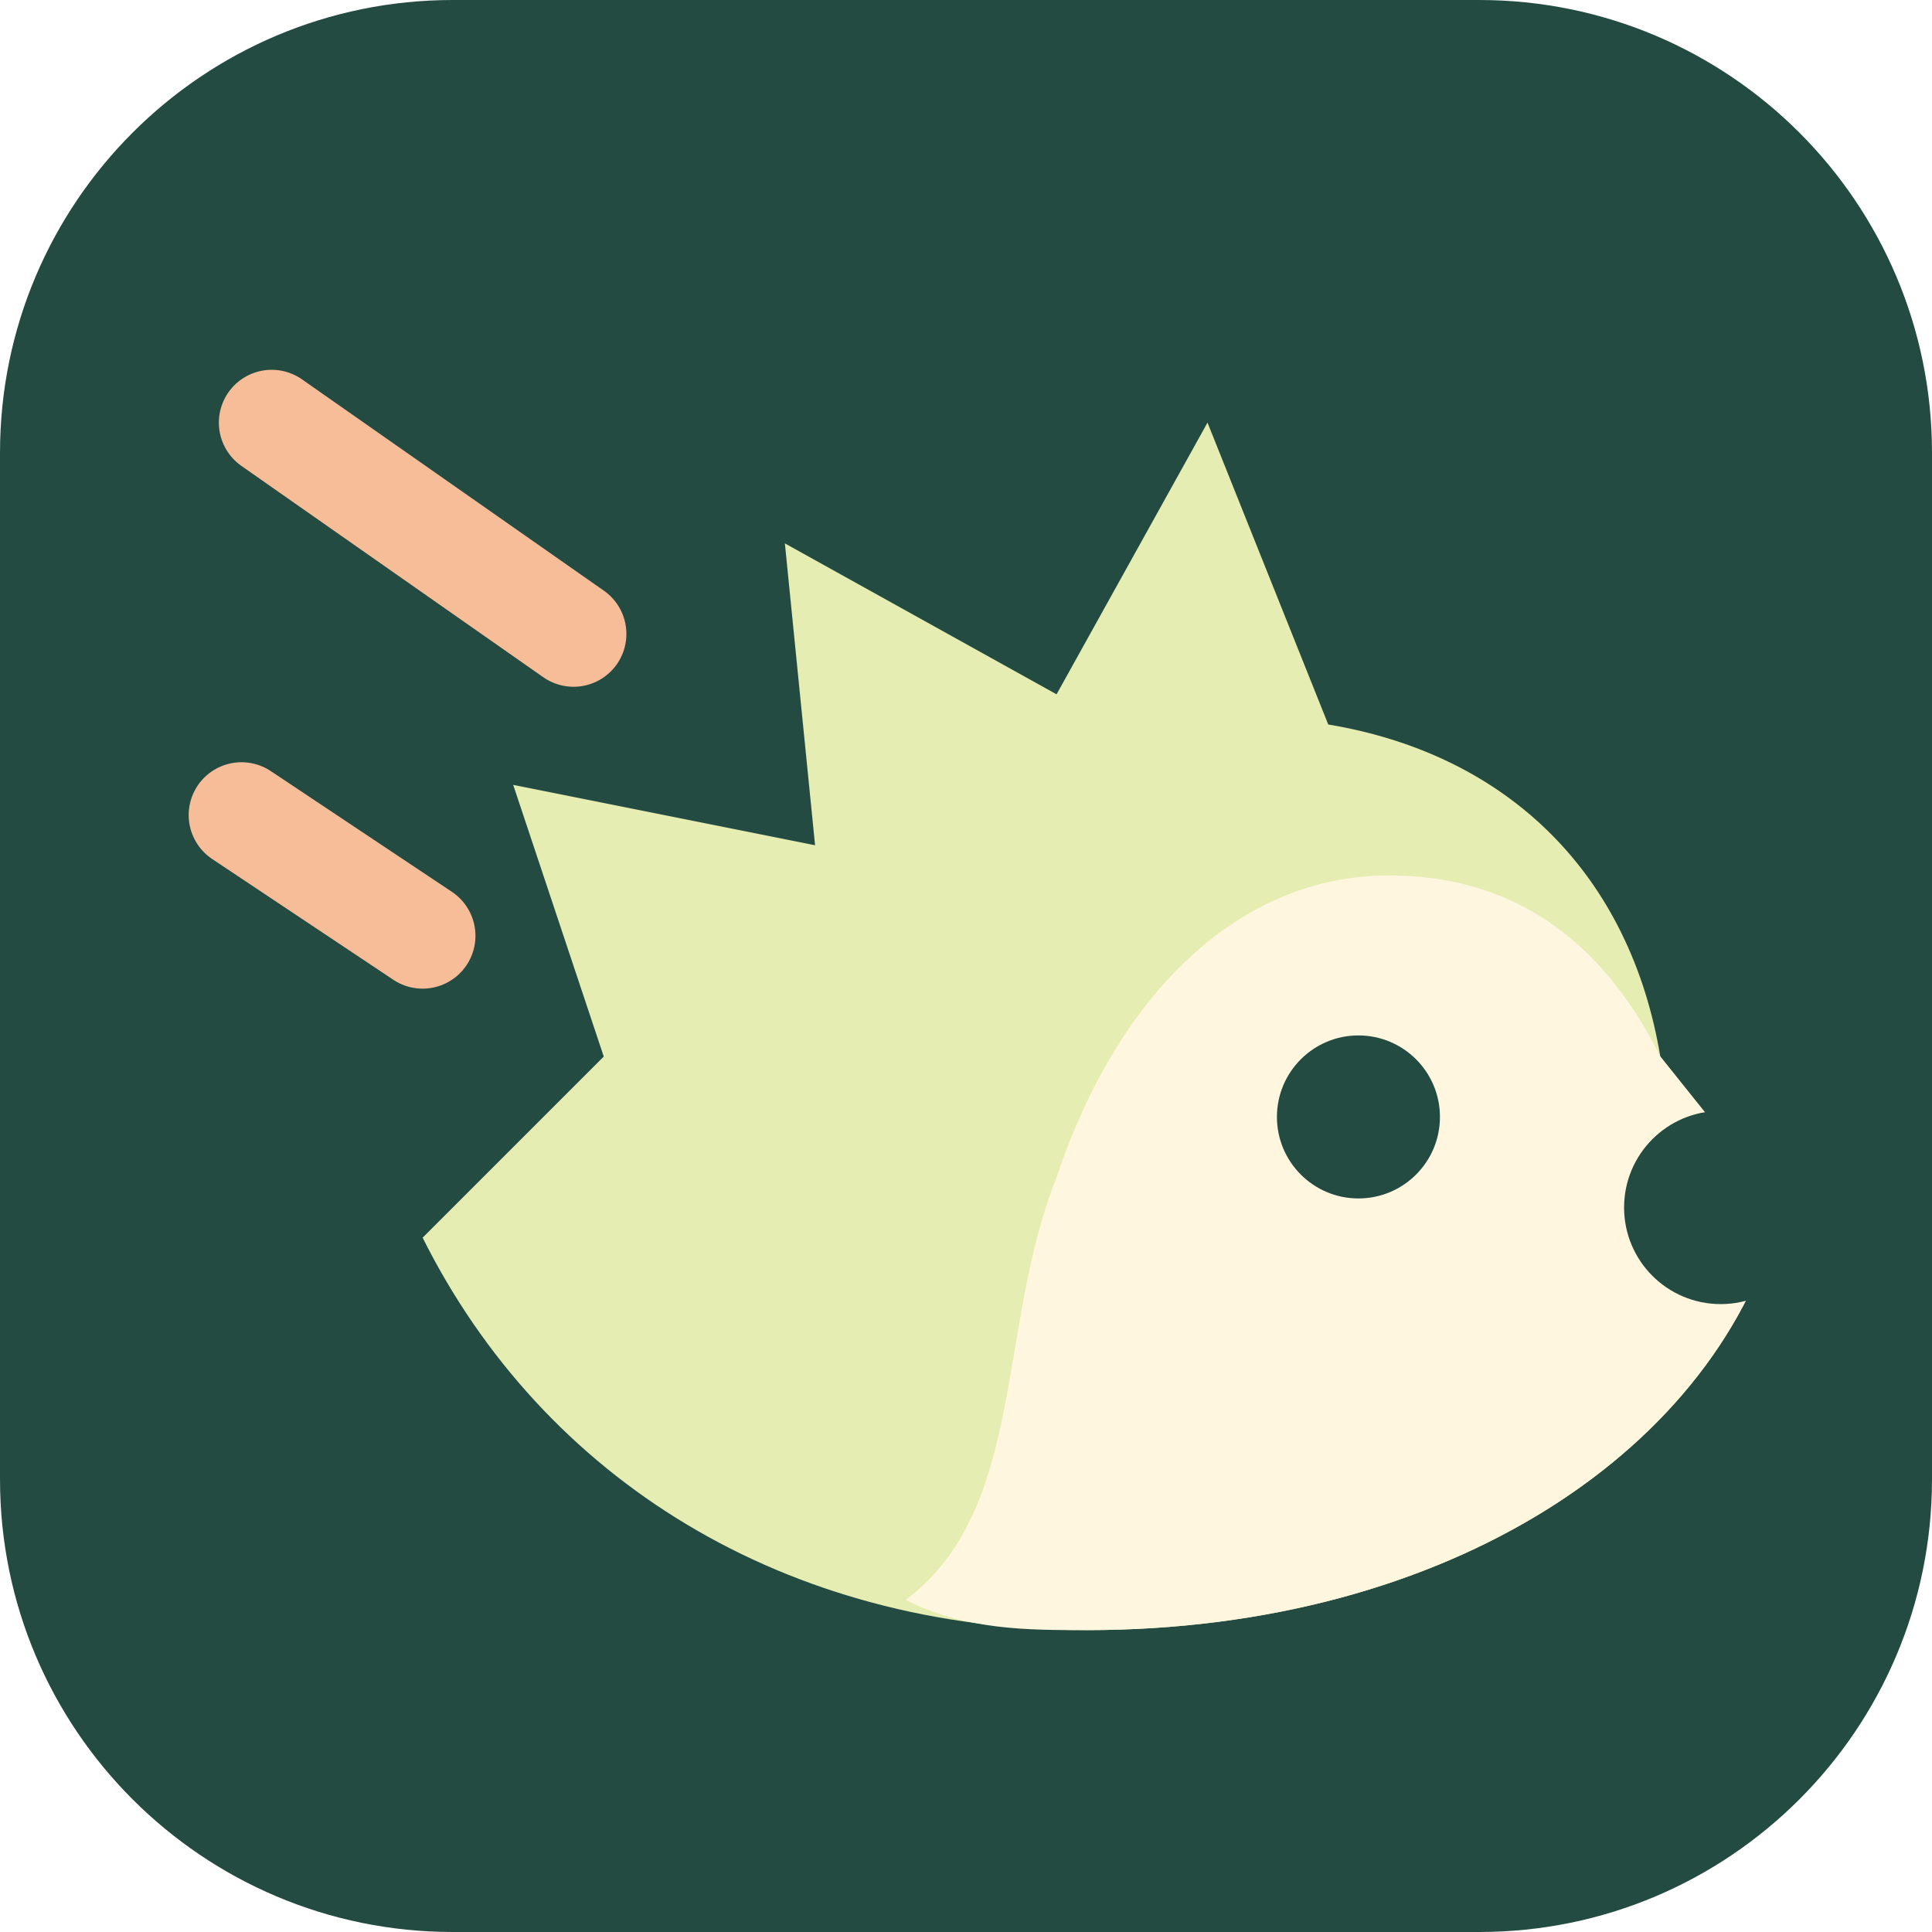
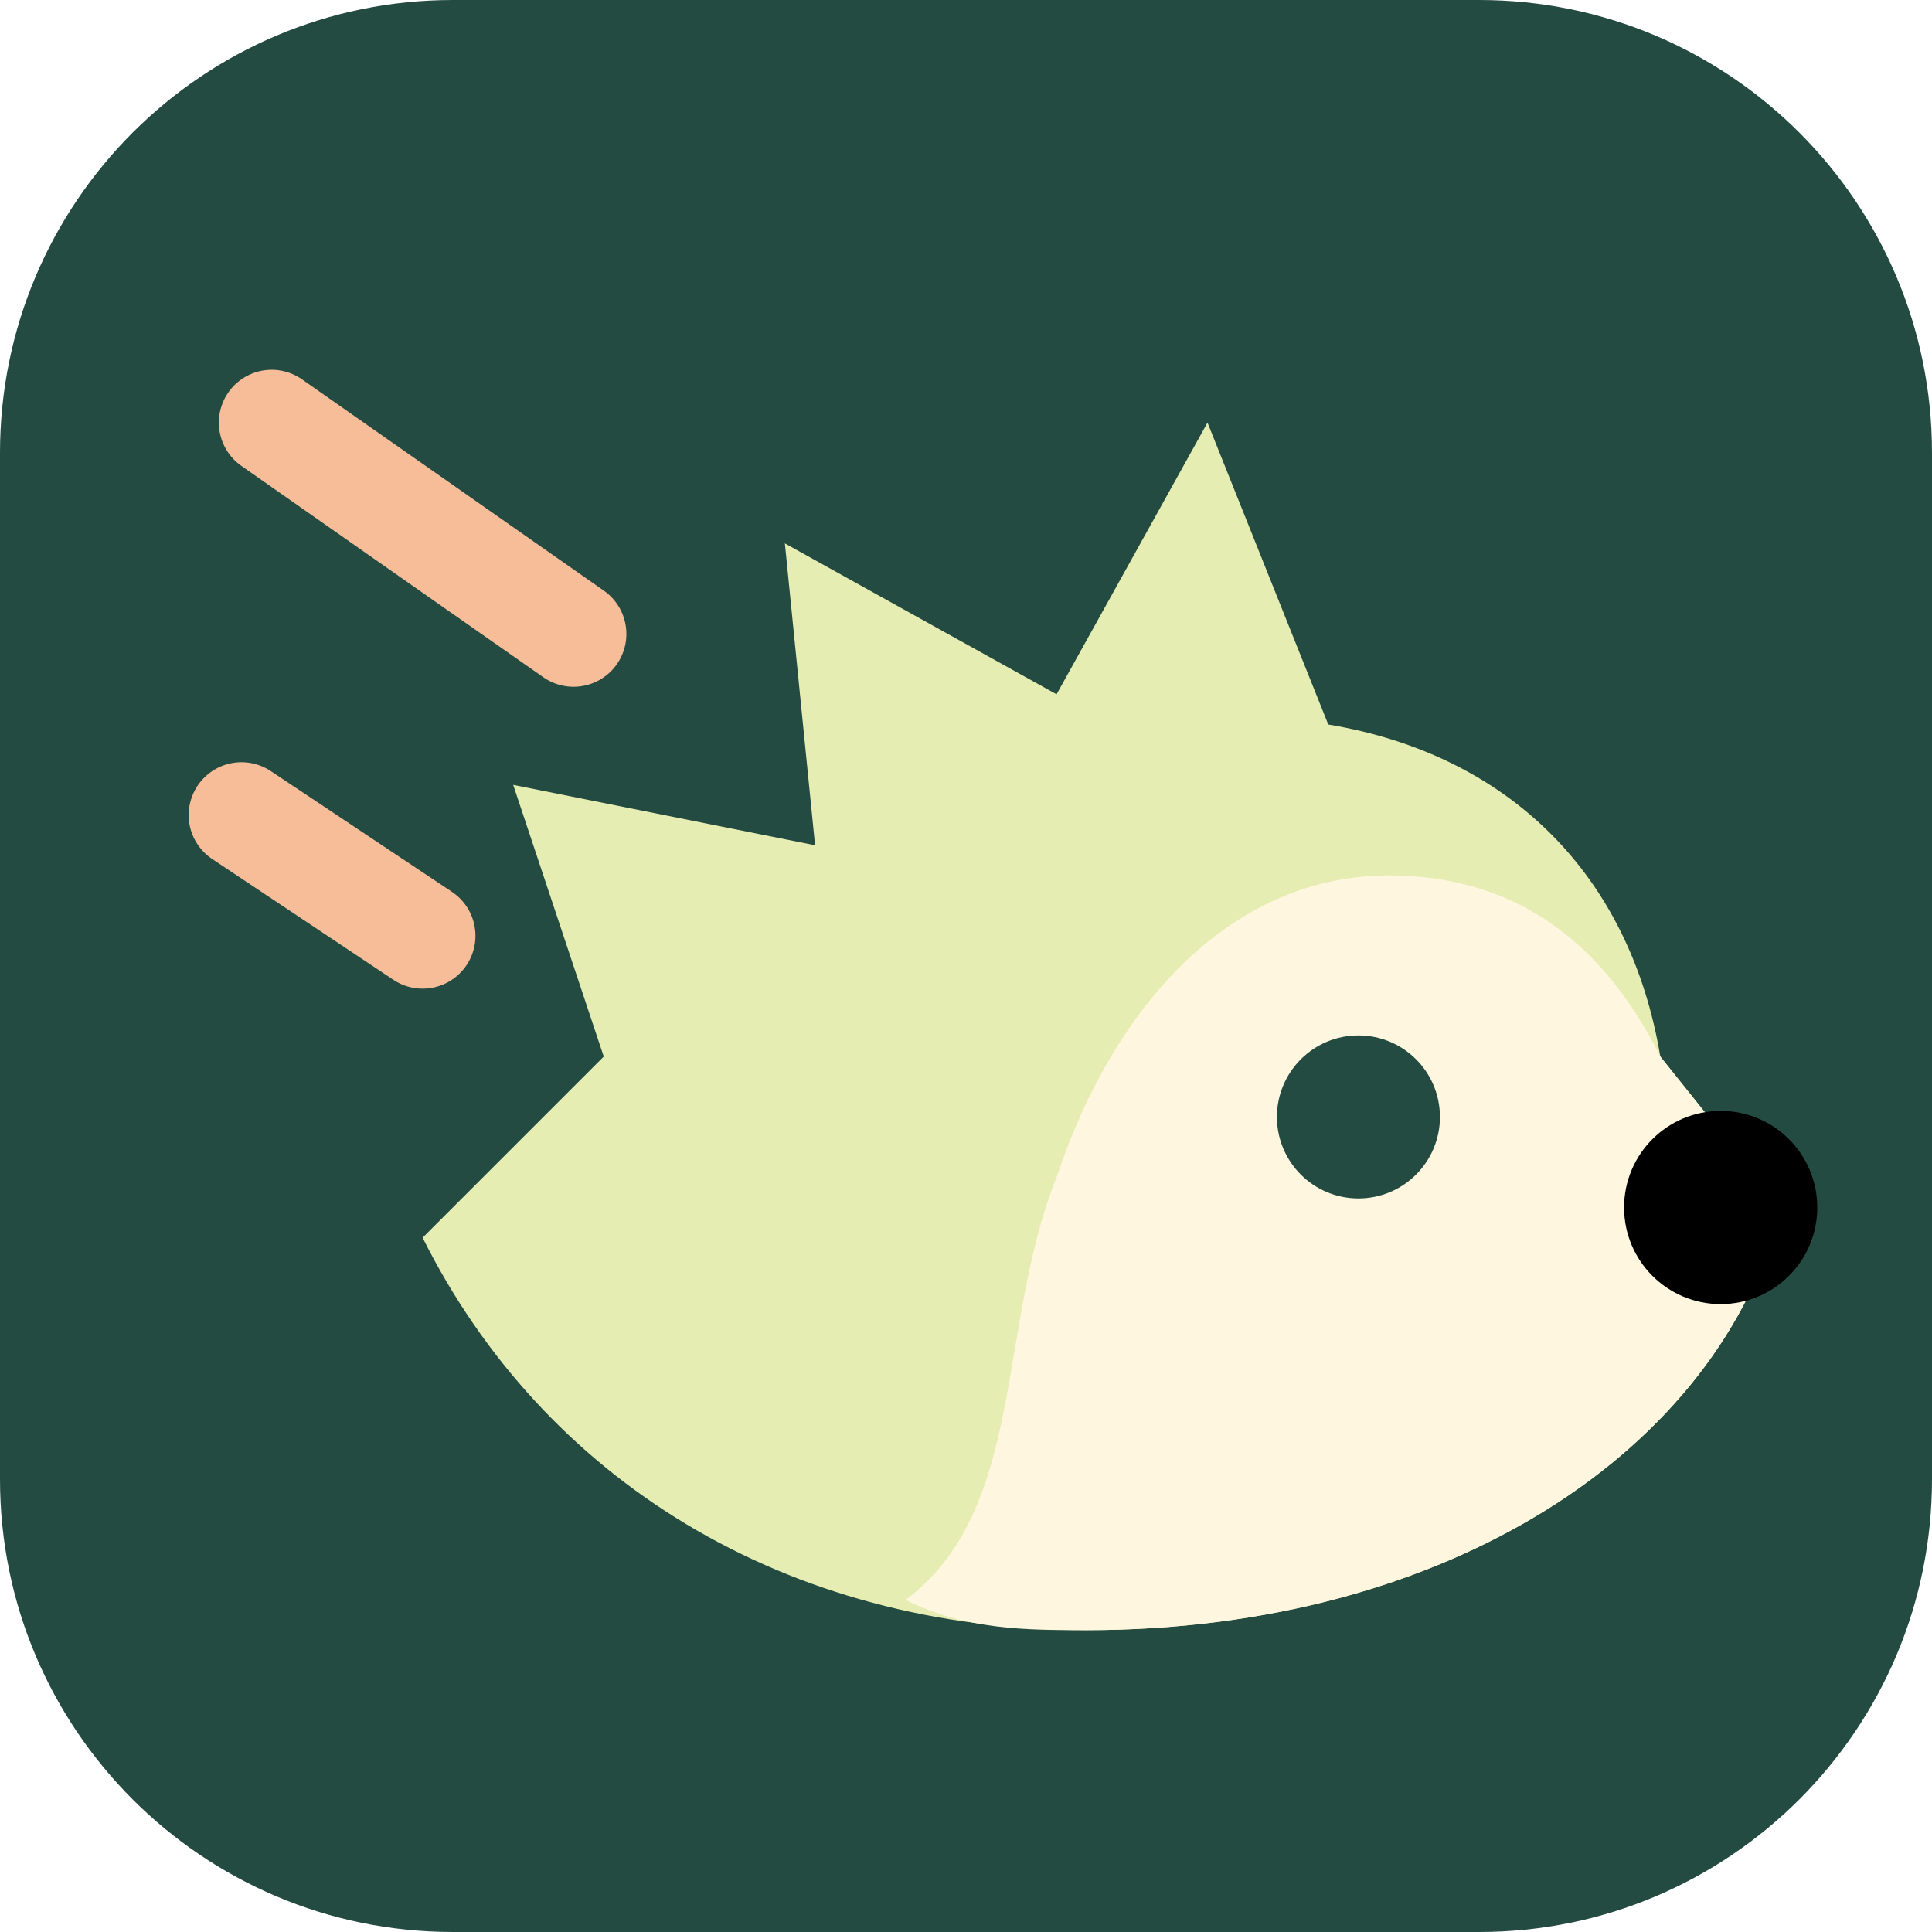
<svg xmlns="http://www.w3.org/2000/svg" viewBox="0 0 64 64">
  <rect width="64" height="64" rx="15" fill="#244b42" />
  <g stroke="#f6bd98" stroke-width="3.5" stroke-linecap="round">
    <path d="m9 14 10 7M8 27l6 4" />
  </g>
  <path fill="#e5edb2" d="m14 41 6-6-3-9 10 2-1-10 9 5 5-9 4 10c6 1 10 5 11 11l4 5C57 48 48 54 36 54c-10 0-18-5-22-13Z" />
  <path fill="#fff6df" d="M30 53c4-3 3-9 5-14 2-6 6-10 11-10 4 0 7 2 9 6l4 5C57 48 48 54 36 54c-2 0-4 0-6-1Z" />
  <circle cx="45" cy="37" r="2.7" fill="#244b42" />
-   <circle cx="57" cy="40" r="3.2" fill="#244b42" />
+   <circle cx="57" cy="40" r="3.2" fill="#000000" />
</svg>
